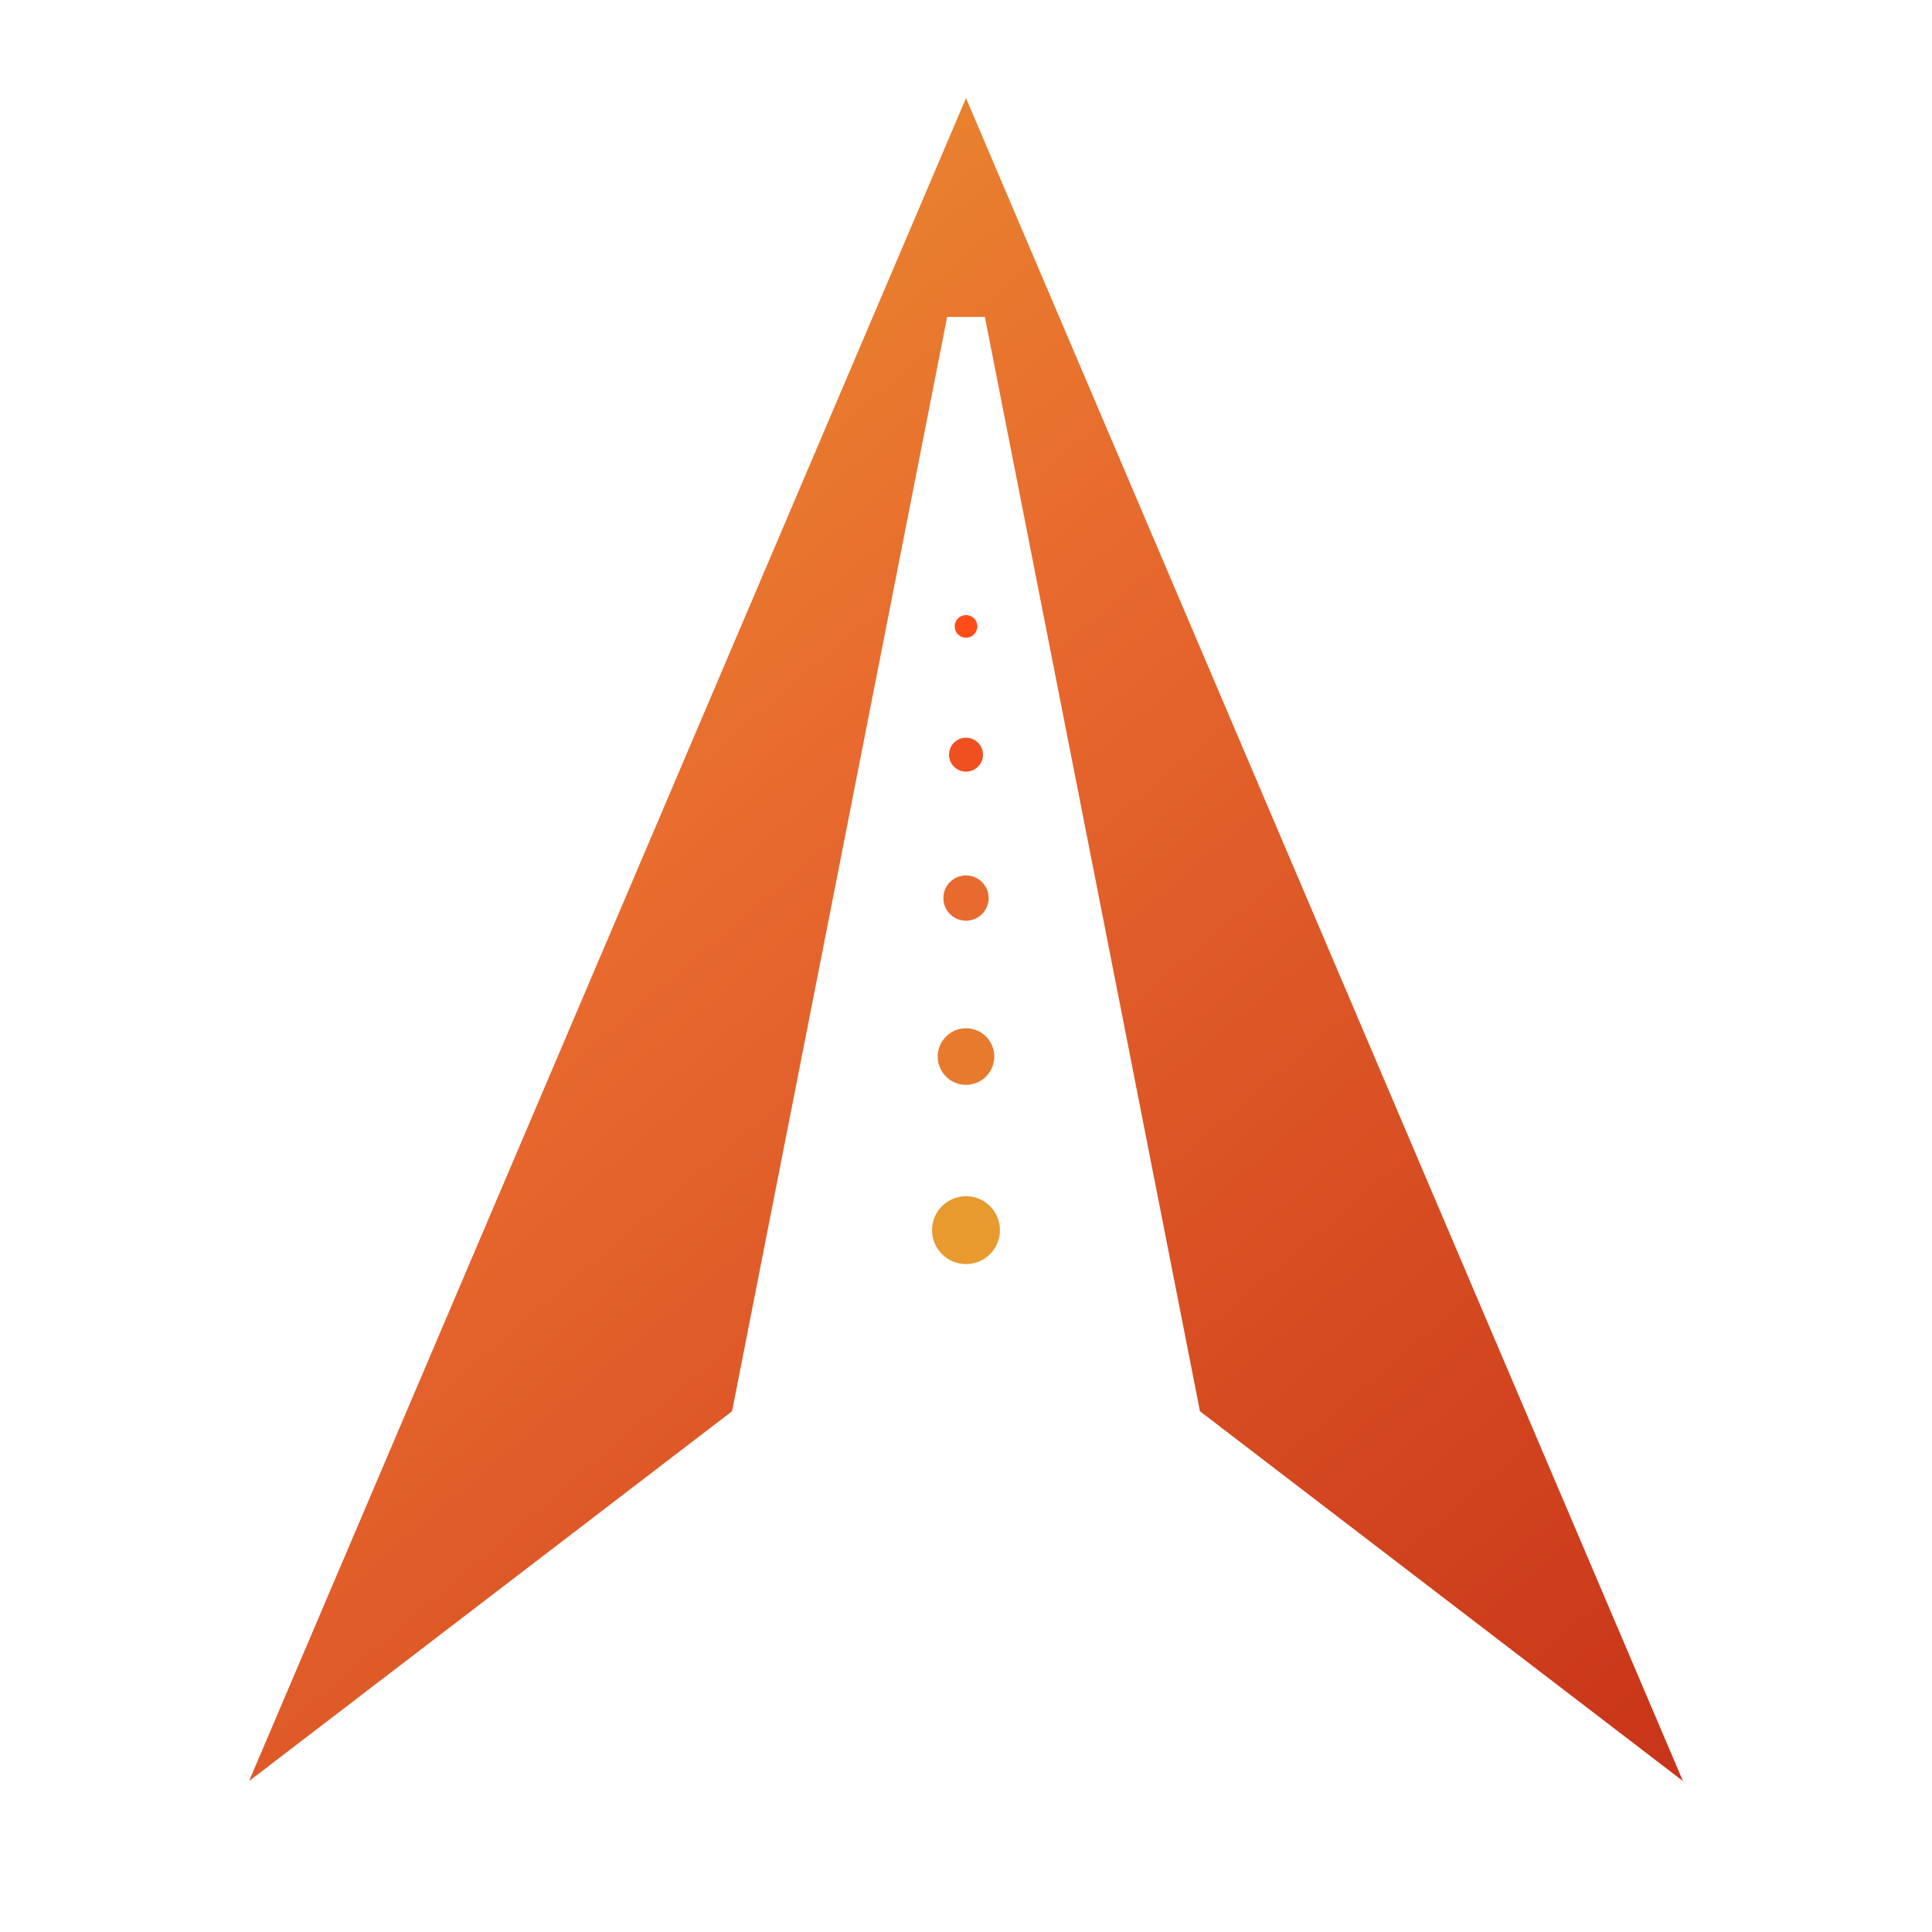
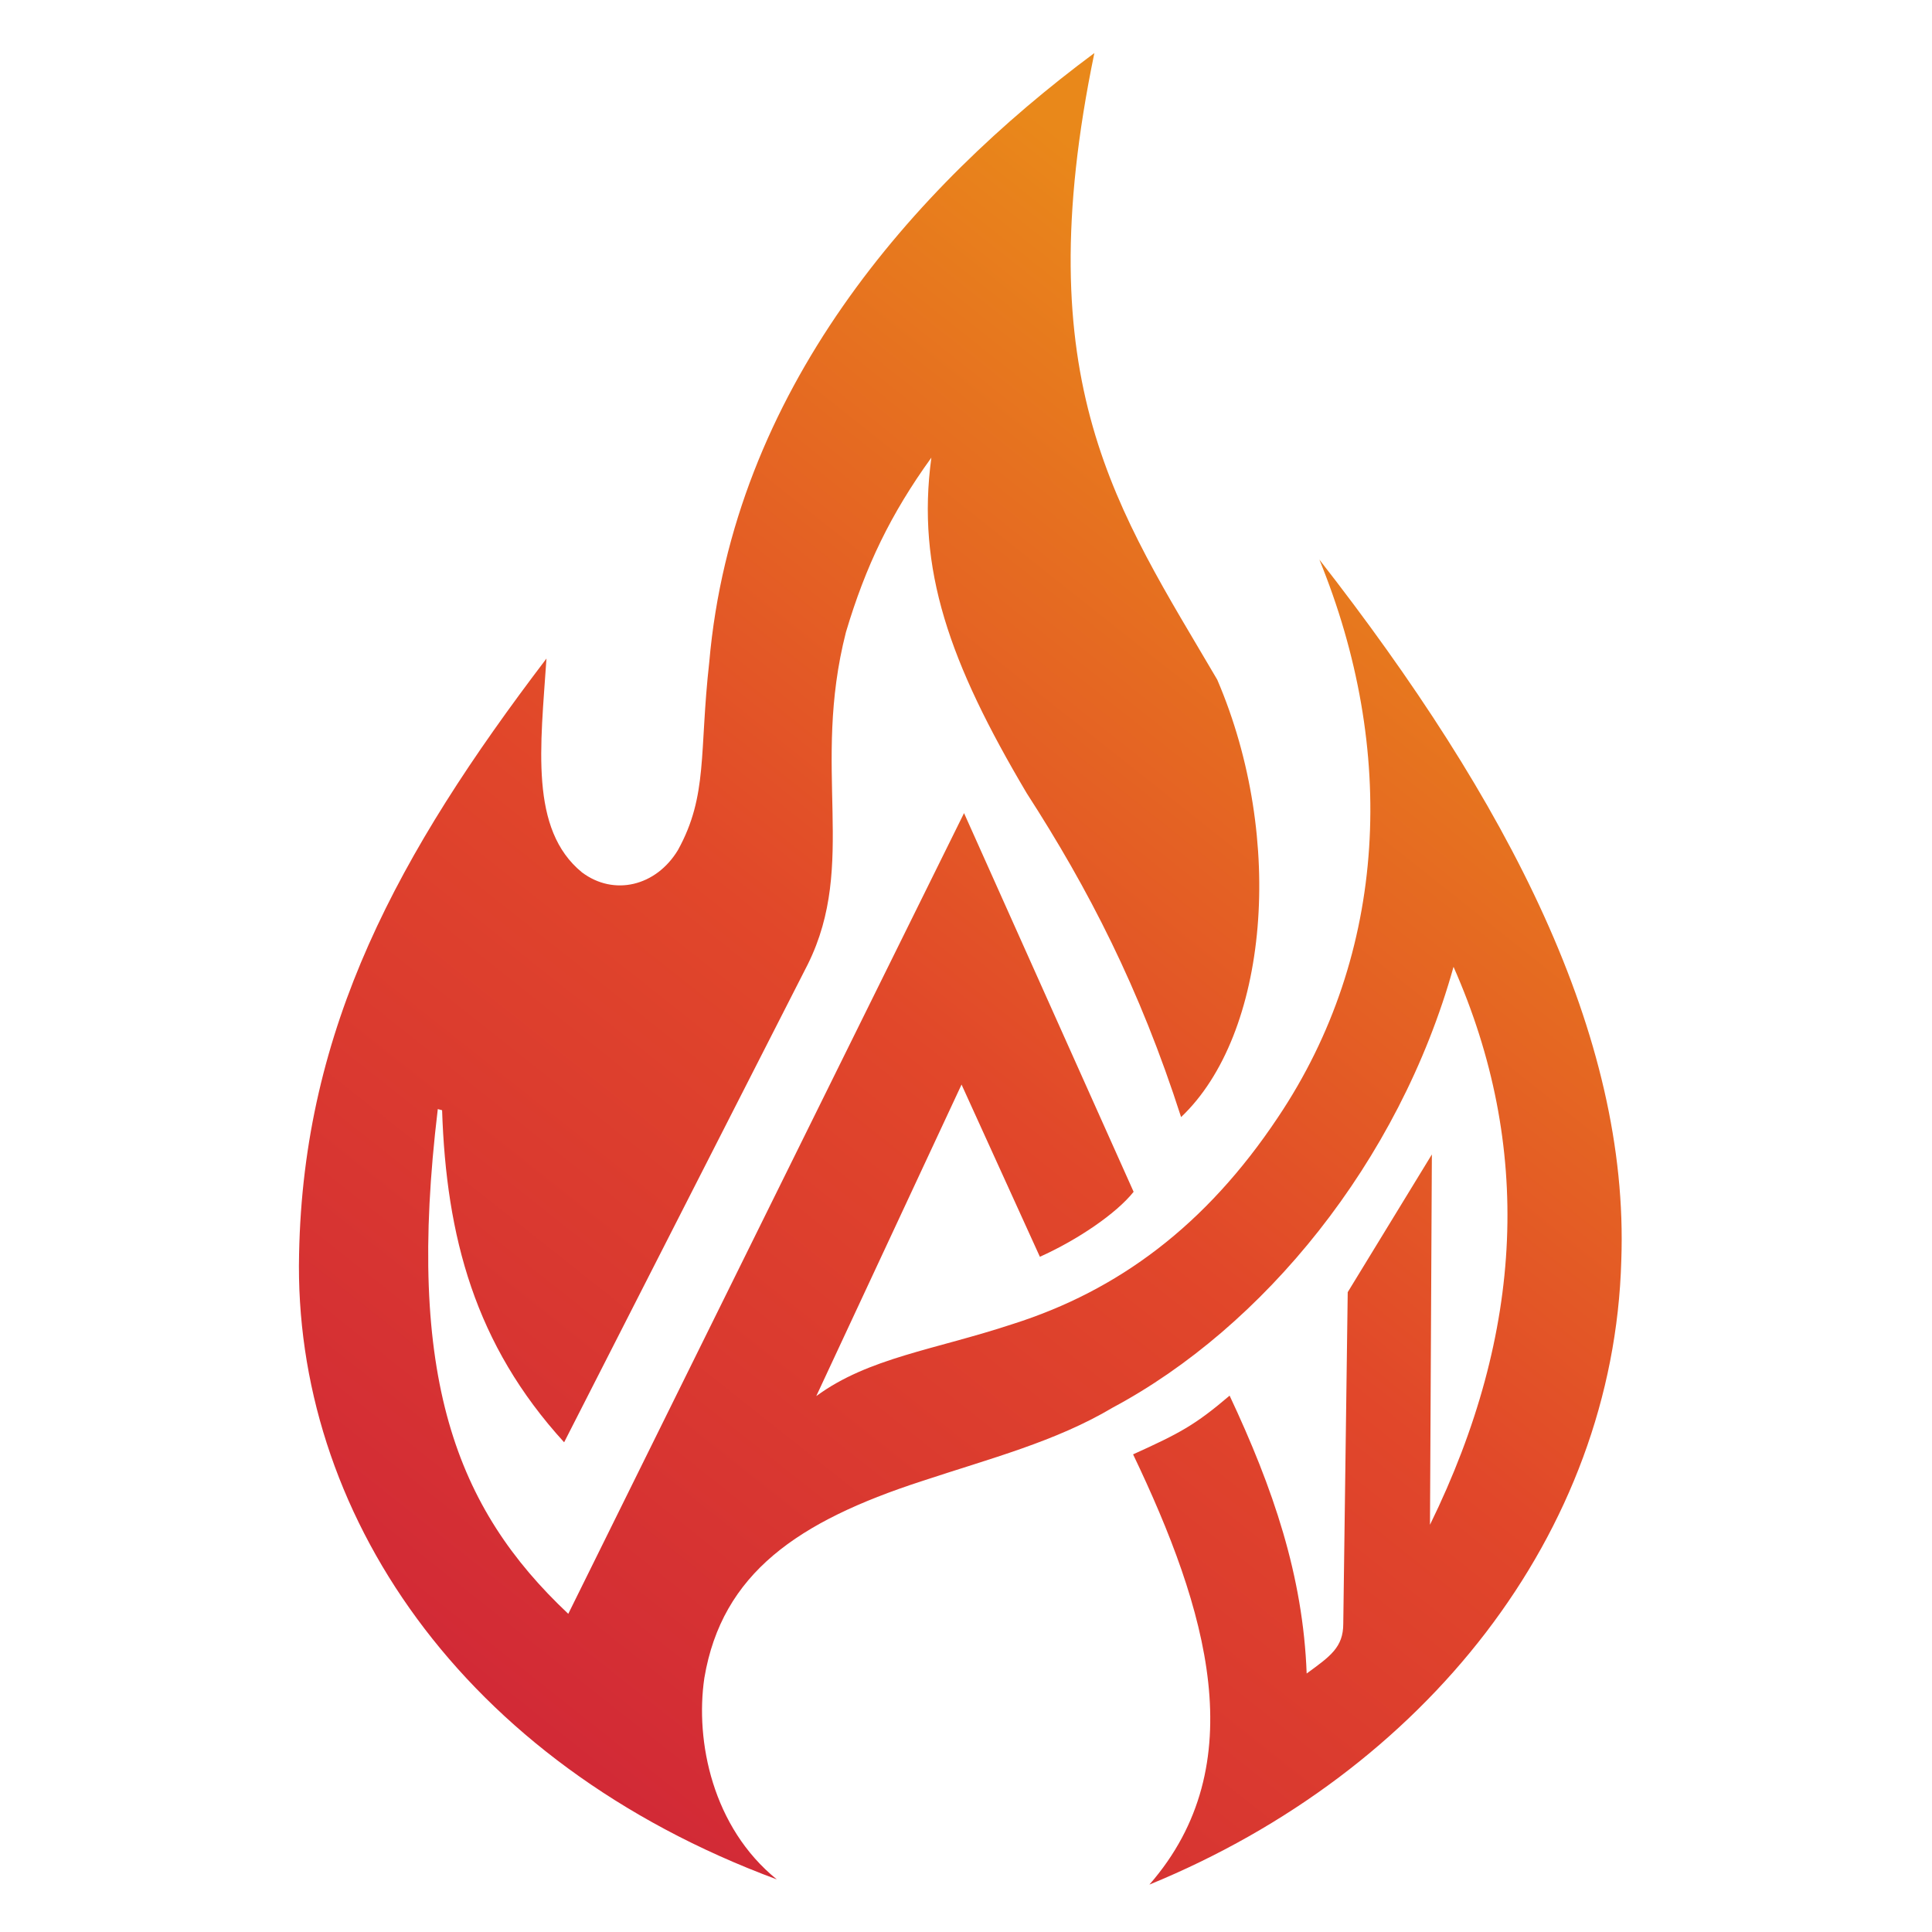
- <svg xmlns="http://www.w3.org/2000/svg" viewBox="0 0 512 512">
+ <svg xmlns="http://www.w3.org/2000/svg" viewBox="0 0 256 256">
+   <path d="m174.8 74.09c10.31 25.18 9.15 52.19-5.47 73.97-9.56 14.35-21.19 22.95-35.1 27.37-10.43 3.45-19.12 4.46-26.07 9.56l19.25-41.28 10.38 22.82c5.02-2.25 10.15-5.75 12.42-8.61l-22.47-50.18-52.44 106.1c-14.87-13.99-21.57-31.33-17.29-66.88l0.57 0.15c0.55 16.76 4.35 31.05 16.17 44l32.3-63.36c6.59-13.33 0.43-25.93 5.04-43.98 2.61-8.77 5.94-15.68 11.32-23.13-2 14.78 2.39 27.17 12.64 44.47 8.16 12.64 14.96 25.81 20.45 42.91 11.55-10.94 13.87-36.81 4.79-57.96-13.2-22.52-25.35-39.22-16.28-83.03-24.02 17.83-47.9 44.81-51.03 80.71-1.35 12-0.15 17.65-4.15 24.9-2.9 4.8-8.49 6.13-12.72 2.95-6.97-5.7-5.48-16.7-4.7-28.33-19.67 25.84-32.2 48.88-32.78 78.9-0.78 33.96 21.4 67.34 63.3 82.87-8.5-6.88-10.84-18.29-9.6-26.69 2.34-13.9 12.43-20.75 28.78-26.07 9.13-3.03 17.77-5.25 25.34-9.76 19.84-10.61 37.9-32.4 45.15-58.4 10.48 23.71 9.43 48.3-3.12 73.93l0.25-49.07-11.15 18.25-0.59 43.93c0 3.14-1.72 4.31-4.85 6.6-0.48-12.97-4.44-24.53-10.21-36.82-4.59 3.91-6.63 4.99-12.79 7.78 9.79 20.48 16.04 41.13 2.16 57.01 36.53-14.98 61.51-46.52 62.53-82.68 1.1-29.88-15.03-60.9-40.03-92.92z" fill="url(#fg)" />
  <defs>
-     <linearGradient id="f" x1="66" y1="26" x2="446" y2="472" gradientUnits="userSpaceOnUse">
-       <stop offset="0%" stop-color="#e89a2e" />
-       <stop offset="40%" stop-color="#e86a2e" />
-       <stop offset="100%" stop-color="#c83418" />
+     <linearGradient id="fg" x1="54.9" x2="184.7" y1="216.5" y2="52.74" gradientUnits="userSpaceOnUse">
+       <stop stop-color="#D22A36" offset="0" />
+       <stop stop-color="#E1472A" offset=".49" />
+       <stop stop-color="#E9881A" offset="1" />
    </linearGradient>
  </defs>
-   <path d="M256 26 L446 472 L318 374 L261 84 L251 84 L194 374 L66 472 Z" fill="url(#f)" />
-   <circle cx="256" cy="326" r="9" fill="#e89a2e" />
-   <circle cx="256" cy="280" r="7.5" fill="#e87a2e" />
-   <circle cx="256" cy="238" r="6" fill="#e86a2e" />
-   <circle cx="256" cy="200" r="4.5" fill="#f05020" />
-   <circle cx="256" cy="166" r="3" fill="#ff4d1a" />
</svg>
